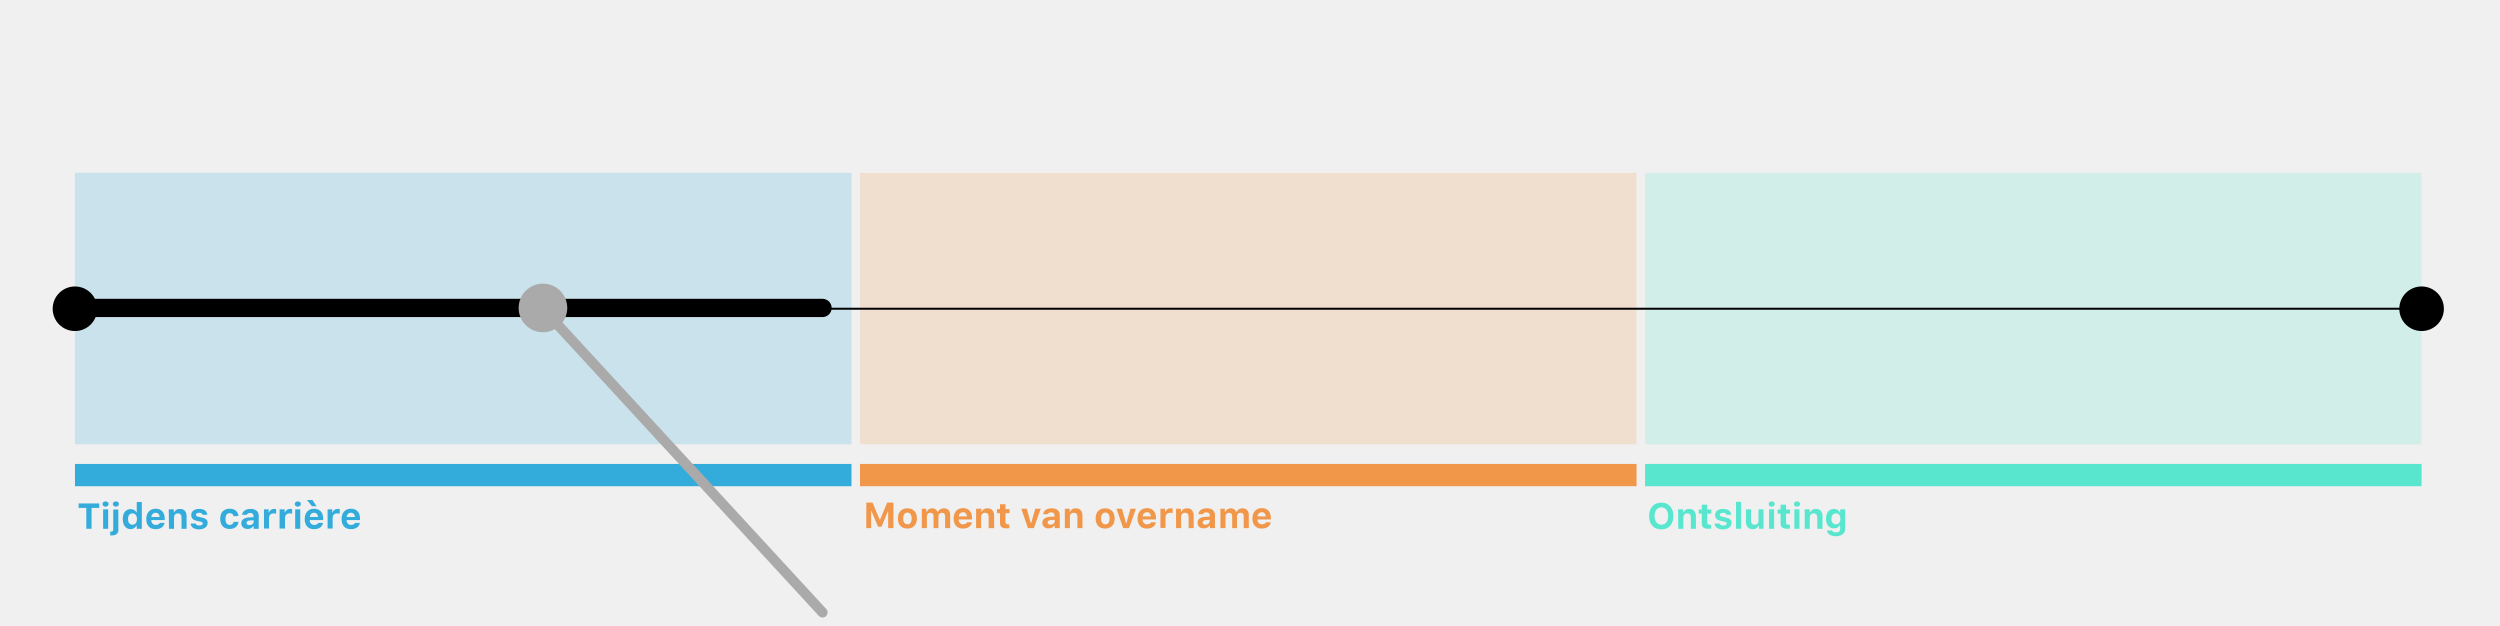
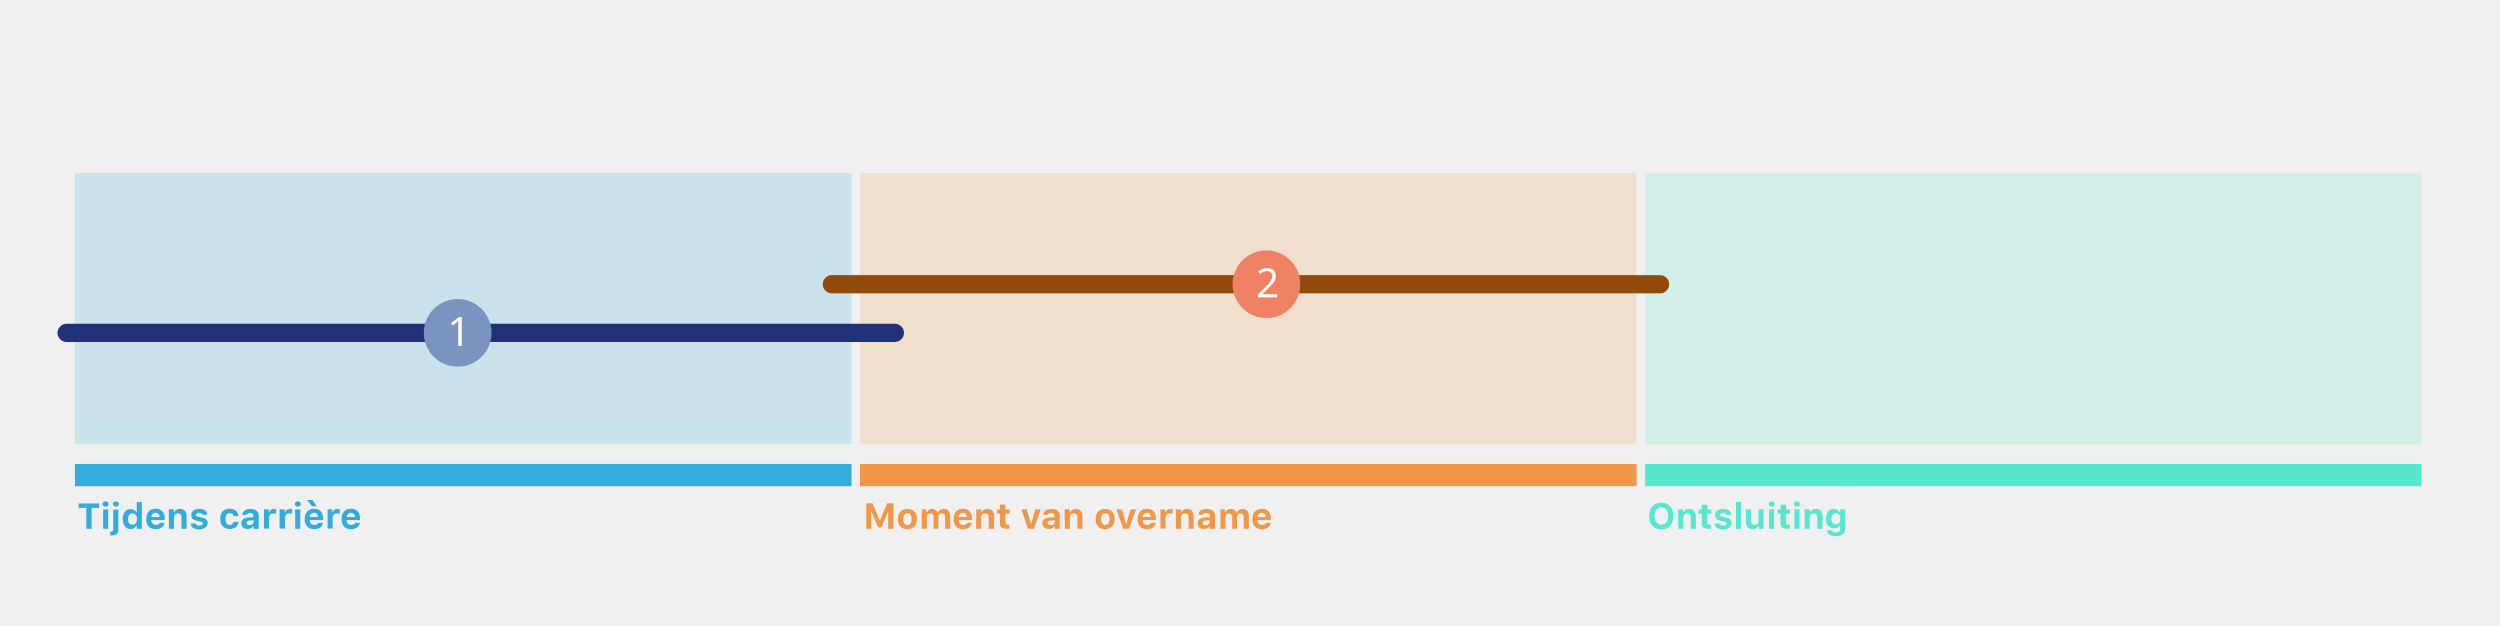
<svg xmlns="http://www.w3.org/2000/svg" version="1.1" id="Layer_1" x="0px" y="0px" viewBox="0 0 1234 308.7" style="enable-background:new 0 0 1234 308.7;" xml:space="preserve">
  <style type="text/css">
- 	.st0{opacity:0.2;fill:#33ACDC;enable-background:new    ;}
- 	.st1{opacity:0.2;fill:#F0974A;enable-background:new    ;}
- 	.st2{opacity:0.2;fill:#58E6CF;enable-background:new    ;}
- 	.st3{fill:none;stroke:#000000;stroke-linecap:round;stroke-miterlimit:10;}
- 	.st4{enable-background:new    ;}
+ 	.st0{enable-background:new    ;}
+ 	.st1{fill:#F0974A;}
+ 	.st2{opacity:0.2;fill:#33ACDC;enable-background:new    ;}
+ 	.st3{opacity:0.2;fill:#F0974A;enable-background:new    ;}
+ 	.st4{opacity:0.2;fill:#58E6CF;enable-background:new    ;}
	.st5{fill:#58E6CF;}
	.st6{fill:#33ACDC;}
- 	.st7{fill:#F0974A;}
- 	.st8{fill:none;stroke:#000000;stroke-width:5;stroke-linecap:round;stroke-linejoin:round;}
- 	.st9{fill:none;stroke:#000000;stroke-width:9;stroke-linecap:round;stroke-linejoin:round;}
- 	.st10{fill:none;stroke:#AAAAAA;stroke-width:5;stroke-linecap:round;}
- 	.st11{fill:#AAAAAA;}
+ 	.st7{fill:none;stroke:#000000;stroke-width:5;stroke-linecap:round;stroke-linejoin:round;}
+ 	.st8{fill:none;stroke:#223278;stroke-width:9;stroke-linecap:round;stroke-linejoin:round;}
+ 	.st9{fill:none;stroke:#914A0C;stroke-width:9;stroke-linecap:round;stroke-linejoin:round;}
+ 	.st10{fill:#F08164;}
+ 	.st11{fill:#FFFFFF;}
+ 	.st12{font-family:'MyriadPro-Semibold';}
+ 	.st13{font-size:20px;}
+ 	.st14{fill:#7B93C1;}
</style>
-   <rect id="Rectangle_10_1_" x="37" y="85.3" class="st0" width="383.3" height="134" />
-   <rect id="Rectangle_11_1_" x="424.5" y="85.3" class="st1" width="383.3" height="134" />
-   <rect id="Rectangle_12_1_" x="812" y="85.3" class="st2" width="383.3" height="134" />
-   <line class="st3" x1="37" y1="152.4" x2="1195.3" y2="152.4" />
-   <g class="st4">
-     <path class="st5" d="M826,254.7c0,4.1-2.3,6.6-6,6.6s-6-2.5-6-6.6c0-4.1,2.4-6.6,6-6.6C823.7,248.1,826,250.7,826,254.7z    M816.7,254.7c0,2.6,1.3,4.3,3.4,4.3c2,0,3.3-1.7,3.3-4.3s-1.3-4.3-3.3-4.3C818,250.4,816.7,252.1,816.7,254.7z" />
+   <g class="st0">
+     <path class="st1" d="M438.4,261v-8.4h-0.1l-3.2,7.7h-1.7l-3.2-7.7H430v8.4h-2.4v-12.6h3.1l3.5,8.4h0.2l3.5-8.4h3.1V261H438.4z" />
+     <path class="st1" d="M443.2,256.2c0-3.1,1.8-5,4.7-5s4.7,1.9,4.7,5c0,3.1-1.8,5-4.7,5C444.9,261.2,443.2,259.4,443.2,256.2z    M450,256.2c0-1.8-0.8-2.9-2.1-2.9c-1.3,0-2.1,1.1-2.1,2.9c0,1.9,0.8,2.9,2.1,2.9C449.2,259.2,450,258.1,450,256.2z" />
+     <path class="st1" d="M454.7,251.4h2.5v1.6h0.2c0.4-1.1,1.4-1.8,2.7-1.8c1.3,0,2.3,0.7,2.7,1.8h0.2c0.4-1.1,1.5-1.8,2.9-1.8   c1.9,0,3.1,1.2,3.1,3.2v6.6h-2.5v-5.9c0-1.1-0.5-1.7-1.6-1.7c-1,0-1.7,0.7-1.7,1.7v5.9h-2.4v-6c0-1-0.6-1.6-1.6-1.6   s-1.7,0.8-1.7,1.8v5.8H455v-9.6H454.7z" />
+     <path class="st1" d="M479.7,258.3c-0.4,1.8-2,2.9-4.4,2.9c-2.9,0-4.6-1.8-4.6-5c0-3.1,1.8-5.1,4.6-5.1c2.8,0,4.5,1.8,4.5,4.8v0.8   h-6.6v0.1c0,1.4,0.9,2.3,2.2,2.3c1,0,1.7-0.4,2-1h2.3V258.3z M473.2,255.2h4.1c-0.1-1.3-0.8-2.1-2-2.1   C474.1,253.2,473.3,254,473.2,255.2z" />
+     <path class="st1" d="M481.9,251.4h2.5v1.5h0.2c0.4-1.1,1.4-1.7,2.8-1.7c2.1,0,3.3,1.3,3.3,3.6v6.2H488v-5.6c0-1.3-0.6-2-1.8-2   c-1.2,0-1.9,0.8-1.9,2.1v5.5h-2.5L481.9,251.4L481.9,251.4z" />
+     <path class="st1" d="M496.3,249.1v2.4h2v2h-2v4.3c0,0.8,0.4,1.2,1.2,1.2c0.3,0,0.5,0,0.7,0v1.9c-0.3,0.1-0.8,0.1-1.3,0.1   c-2.3,0-3.3-0.8-3.3-2.6v-4.9h-1.5v-2h1.5v-2.4H496.3z" />
+     <path class="st1" d="M510.3,261h-2.9l-3.3-9.6h2.7l2,7.1h0.2l2-7.1h2.7L510.3,261z" />
+     <path class="st1" d="M514.5,258.3c0-1.7,1.3-2.7,3.7-2.9l2.3-0.1v-0.8c0-0.8-0.6-1.3-1.6-1.3c-0.9,0-1.5,0.3-1.7,0.9h-2.3   c0.2-1.8,1.8-2.9,4.2-2.9c2.5,0,4,1.2,4,3.3v6.5h-2.5v-1.3h-0.2c-0.5,0.9-1.5,1.4-2.8,1.4C515.8,261.2,514.5,260,514.5,258.3z    M520.6,257.5v-0.7l-1.9,0.1c-1.1,0.1-1.6,0.5-1.6,1.2s0.6,1.1,1.5,1.1C519.7,259.3,520.6,258.5,520.6,257.5z" />
+     <path class="st1" d="M525.5,251.4h2.5v1.5h0.2c0.4-1.1,1.4-1.7,2.8-1.7c2.1,0,3.3,1.3,3.3,3.6v6.2h-2.5v-5.6c0-1.3-0.6-2-1.8-2   s-1.9,0.8-1.9,2.1v5.5h-2.5L525.5,251.4L525.5,251.4z" />
+     <path class="st1" d="M540.8,256.2c0-3.1,1.8-5,4.7-5s4.7,1.9,4.7,5c0,3.1-1.8,5-4.7,5S540.8,259.4,540.8,256.2z M547.7,256.2   c0-1.8-0.8-2.9-2.1-2.9s-2.1,1.1-2.1,2.9c0,1.9,0.8,2.9,2.1,2.9C546.9,259.2,547.7,258.1,547.7,256.2z" />
+     <path class="st1" d="M557.3,261h-2.9l-3.3-9.6h2.7l2,7.1h0.2l2-7.1h2.7L557.3,261z" />
+     <path class="st1" d="M570.5,258.3c-0.4,1.8-2,2.9-4.4,2.9c-2.9,0-4.6-1.8-4.6-5c0-3.1,1.8-5.1,4.6-5.1s4.5,1.8,4.5,4.8v0.8H564v0.1   c0,1.4,0.9,2.3,2.2,2.3c1,0,1.7-0.4,2-1h2.3V258.3z M564,255.2h4.1c-0.1-1.3-0.8-2.1-2-2.1C564.9,253.2,564.1,254,564,255.2z" />
+     <path class="st1" d="M572.6,251.4h2.5v1.5h0.2c0.3-1,1.2-1.7,2.5-1.7c0.3,0,0.8,0,1,0.1v2.3c-0.2-0.1-0.8-0.2-1.2-0.2   c-1.4,0-2.3,0.8-2.3,2.2v5.3h-2.5v-9.5H572.6z" />
+     <path class="st1" d="M580.4,251.4h2.5v1.5h0.2c0.4-1.1,1.4-1.7,2.8-1.7c2.1,0,3.3,1.3,3.3,3.6v6.2h-2.5v-5.6c0-1.3-0.6-2-1.8-2   s-1.9,0.8-1.9,2.1v5.5h-2.5L580.4,251.4L580.4,251.4z" />
+     <path class="st1" d="M591.1,258.3c0-1.7,1.3-2.7,3.7-2.9l2.3-0.1v-0.8c0-0.8-0.6-1.3-1.6-1.3c-0.9,0-1.5,0.3-1.7,0.9h-2.3   c0.2-1.8,1.8-2.9,4.2-2.9c2.5,0,4,1.2,4,3.3v6.5h-2.5v-1.3H597c-0.5,0.9-1.5,1.4-2.8,1.4C592.4,261.2,591.1,260,591.1,258.3z    M597.1,257.5v-0.7l-1.9,0.1c-1.1,0.1-1.6,0.5-1.6,1.2s0.6,1.1,1.5,1.1C596.2,259.3,597.1,258.5,597.1,257.5z" />
+     <path class="st1" d="M602.1,251.4h2.5v1.6h0.2c0.4-1.1,1.4-1.8,2.7-1.8s2.3,0.7,2.7,1.8h0.2c0.4-1.1,1.5-1.8,2.9-1.8   c1.9,0,3.1,1.2,3.1,3.2v6.6h-2.5v-5.9c0-1.1-0.5-1.7-1.6-1.7c-1,0-1.7,0.7-1.7,1.7v5.9h-2.4v-6c0-1-0.6-1.6-1.6-1.6   s-1.7,0.8-1.7,1.8v5.8h-2.5v-9.6H602.1z" />
+     <path class="st1" d="M627.2,258.3c-0.4,1.8-2,2.9-4.4,2.9c-2.9,0-4.6-1.8-4.6-5c0-3.1,1.8-5.1,4.6-5.1s4.5,1.8,4.5,4.8v0.8h-6.6   v0.1c0,1.4,0.9,2.3,2.2,2.3c1,0,1.7-0.4,2-1h2.3V258.3z M620.7,255.2h4.1c-0.1-1.3-0.8-2.1-2-2.1   C621.6,253.2,620.8,254,620.7,255.2z" />
+   </g>
+   <rect id="Rectangle_10_1_" x="37" y="85.3" class="st2" width="383.3" height="134" />
+   <rect id="Rectangle_11_1_" x="424.5" y="85.3" class="st3" width="383.3" height="134" />
+   <rect id="Rectangle_12_1_" x="812" y="85.3" class="st4" width="383.3" height="134" />
+   <g class="st0">
+     <path class="st5" d="M826,254.7c0,4.1-2.3,6.6-6,6.6s-6-2.5-6-6.6c0-4.1,2.4-6.6,6-6.6C823.7,248.1,826,250.7,826,254.7z    M816.7,254.7c0,2.6,1.3,4.3,3.4,4.3c2,0,3.3-1.7,3.3-4.3c0-2.6-1.3-4.3-3.3-4.3C818,250.4,816.7,252.1,816.7,254.7z" />
    <path class="st5" d="M828.3,251.4h2.5v1.5h0.2c0.4-1.1,1.4-1.7,2.8-1.7c2.1,0,3.3,1.3,3.3,3.6v6.2h-2.5v-5.6c0-1.3-0.6-2-1.8-2   s-1.9,0.8-1.9,2.1v5.5h-2.5L828.3,251.4L828.3,251.4z" />
    <path class="st5" d="M842.7,249.1v2.4h2v2h-2v4.3c0,0.8,0.4,1.2,1.2,1.2c0.3,0,0.5,0,0.7,0v1.9c-0.3,0.1-0.8,0.1-1.3,0.1   c-2.3,0-3.3-0.8-3.3-2.6v-4.9h-1.5v-2h1.5v-2.4H842.7z" />
    <path class="st5" d="M850.5,251.2c2.4,0,3.9,1,4,2.9h-2.3c-0.1-0.6-0.7-1-1.7-1c-0.9,0-1.6,0.4-1.6,1c0,0.5,0.4,0.8,1.3,1l1.8,0.4   c1.9,0.4,2.7,1.2,2.7,2.6c0,1.9-1.7,3.2-4.2,3.2s-4.1-1-4.2-2.9h2.5c0.2,0.7,0.8,1,1.8,1s1.7-0.4,1.7-1c0-0.5-0.4-0.8-1.2-0.9   l-1.7-0.4c-1.9-0.4-2.8-1.3-2.8-2.8C846.5,252.4,848.1,251.2,850.5,251.2z" />
    <path class="st5" d="M856.9,247.7h2.5V261h-2.5V247.7z" />
    <path class="st5" d="M870.7,261h-2.5v-1.5H868c-0.5,1.1-1.3,1.7-2.8,1.7c-2.1,0-3.4-1.3-3.4-3.5v-6.3h2.5v5.6c0,1.3,0.6,2,1.8,2   c1.3,0,1.9-0.8,1.9-2.1v-5.5h2.5v9.6H870.7z" />
    <path class="st5" d="M873,248.8c0-0.8,0.6-1.3,1.5-1.3s1.5,0.5,1.5,1.3c0,0.7-0.6,1.3-1.5,1.3S873,249.5,873,248.8z M873.2,251.4   h2.5v9.6h-2.5V251.4z" />
    <path class="st5" d="M881.6,249.1v2.4h2v2h-2v4.3c0,0.8,0.4,1.2,1.2,1.2c0.3,0,0.5,0,0.7,0v1.9c-0.3,0.1-0.8,0.1-1.3,0.1   c-2.3,0-3.3-0.8-3.3-2.6v-4.9h-1.5v-2h1.5v-2.4H881.6z" />
    <path class="st5" d="M885.5,248.8c0-0.8,0.6-1.3,1.5-1.3s1.5,0.5,1.5,1.3c0,0.7-0.6,1.3-1.5,1.3C886,250.1,885.5,249.5,885.5,248.8   z M885.7,251.4h2.5v9.6h-2.5V251.4z" />
    <path class="st5" d="M890.8,251.4h2.5v1.5h0.2c0.4-1.1,1.4-1.7,2.8-1.7c2.1,0,3.3,1.3,3.3,3.6v6.2H897v-5.6c0-1.3-0.6-2-1.8-2   s-1.9,0.8-1.9,2.1v5.5h-2.5V251.4z" />
    <path class="st5" d="M901.8,261.8h2.5c0.1,0.6,0.8,1,1.9,1c1.4,0,2.1-0.6,2.1-1.7v-1.8h-0.2c-0.5,1-1.5,1.5-2.9,1.5   c-2.4,0-3.9-1.9-3.9-4.7c0-3,1.5-4.9,3.9-4.9c1.3,0,2.4,0.6,2.9,1.7h0.2v-1.5h2.5v9.6c0,2.3-1.8,3.7-4.7,3.7   C903.6,264.6,901.9,263.5,901.8,261.8z M908.4,256.1c0-1.7-0.8-2.7-2.2-2.7s-2.2,1.1-2.2,2.7c0,1.7,0.8,2.7,2.2,2.7   S908.4,257.8,908.4,256.1z" />
  </g>
-   <g class="st4">
+   <g class="st0">
    <path class="st6" d="M42.6,261v-10.3h-3.8v-2.2H49v2.2h-3.8V261H42.6z" />
    <path class="st6" d="M50.6,248.8c0-0.8,0.6-1.3,1.5-1.3s1.5,0.5,1.5,1.3c0,0.7-0.6,1.3-1.5,1.3C51.2,250.1,50.6,249.5,50.6,248.8z    M50.9,251.4h2.5v9.6h-2.5V251.4z" />
    <path class="st6" d="M58.5,261.3c0,2-1.2,3-3.4,3c-0.2,0-0.6,0-0.7,0v-1.9c0.1,0,0.2,0,0.3,0c0.9,0,1.2-0.3,1.2-1.1v-9.8h2.5v9.8   H58.5z M55.7,248.8c0-0.8,0.6-1.3,1.5-1.3s1.5,0.5,1.5,1.3c0,0.7-0.6,1.3-1.5,1.3S55.7,249.5,55.7,248.8z" />
    <path class="st6" d="M60.6,256.2c0-3.1,1.5-4.9,3.9-4.9c1.3,0,2.4,0.6,2.9,1.7h0.1v-5.2H70V261h-2.5v-1.5h-0.2   c-0.5,1-1.6,1.7-2.9,1.7C62.1,261.1,60.6,259.3,60.6,256.2z M63.2,256.2c0,1.8,0.8,2.8,2.2,2.8s2.2-1.1,2.2-2.8   c0-1.7-0.8-2.8-2.2-2.8S63.2,254.4,63.2,256.2z" />
    <path class="st6" d="M81.2,258.3c-0.4,1.8-2,2.9-4.4,2.9c-2.9,0-4.6-1.8-4.6-5c0-3.1,1.8-5.1,4.6-5.1c2.8,0,4.5,1.8,4.5,4.8v0.8   h-6.6v0.1c0,1.4,0.9,2.3,2.2,2.3c1,0,1.7-0.4,2-1h2.3V258.3z M74.7,255.2h4.1c-0.1-1.3-0.8-2.1-2-2.1   C75.6,253.1,74.8,254,74.7,255.2z" />
    <path class="st6" d="M83.3,251.4h2.5v1.5H86c0.4-1.1,1.4-1.7,2.8-1.7c2.1,0,3.3,1.3,3.3,3.6v6.2h-2.5v-5.6c0-1.3-0.6-2-1.8-2   c-1.2,0-1.9,0.8-1.9,2.1v5.5h-2.5L83.3,251.4L83.3,251.4z" />
    <path class="st6" d="M98.3,251.2c2.4,0,3.9,1,4,2.9H100c-0.1-0.6-0.7-1-1.7-1c-0.9,0-1.6,0.4-1.6,1c0,0.5,0.4,0.8,1.3,1l1.8,0.4   c1.9,0.4,2.7,1.2,2.7,2.6c0,1.9-1.7,3.2-4.2,3.2s-4.1-1-4.2-2.9h2.5c0.2,0.7,0.8,1,1.8,1s1.7-0.4,1.7-1c0-0.5-0.4-0.8-1.2-0.9   l-1.7-0.4c-1.9-0.4-2.8-1.3-2.8-2.8C94.3,252.4,95.9,251.2,98.3,251.2z" />
-     <path class="st6" d="M115.3,254.8c-0.2-0.9-0.8-1.5-1.9-1.5c-1.4,0-2.1,1-2.1,2.9c0,1.9,0.8,2.9,2.1,2.9c1,0,1.7-0.5,1.9-1.5h2.4   c-0.2,2.1-1.8,3.5-4.3,3.5c-3,0-4.7-1.8-4.7-5s1.7-5,4.7-5c2.5,0,4.1,1.4,4.3,3.6L115.3,254.8L115.3,254.8z" />
+     <path class="st6" d="M115.3,254.8c-0.2-0.9-0.8-1.5-1.9-1.5c-1.4,0-2.1,1-2.1,2.9c0,1.9,0.8,2.9,2.1,2.9c1,0,1.7-0.5,1.9-1.5h2.4   c-0.2,2.1-1.8,3.5-4.3,3.5c-3,0-4.7-1.8-4.7-5c0-3.2,1.7-5,4.7-5c2.5,0,4.1,1.4,4.3,3.6L115.3,254.8L115.3,254.8z" />
    <path class="st6" d="M119.1,258.3c0-1.7,1.3-2.7,3.7-2.9l2.3-0.1v-0.8c0-0.8-0.6-1.3-1.6-1.3c-0.9,0-1.5,0.3-1.7,0.9h-2.3   c0.2-1.8,1.8-2.9,4.2-2.9c2.5,0,4,1.2,4,3.3v6.5h-2.5v-1.3H125c-0.5,0.9-1.5,1.4-2.8,1.4C120.4,261.1,119.1,260,119.1,258.3z    M125.2,257.5v-0.7l-1.9,0.1c-1.1,0.1-1.6,0.5-1.6,1.2s0.6,1.1,1.5,1.1C124.3,259.2,125.2,258.5,125.2,257.5z" />
    <path class="st6" d="M130.1,251.4h2.5v1.5h0.2c0.3-1,1.2-1.7,2.5-1.7c0.3,0,0.8,0,1,0.1v2.3c-0.2-0.1-0.8-0.2-1.2-0.2   c-1.4,0-2.3,0.8-2.3,2.2v5.3h-2.5v-9.5H130.1z" />
    <path class="st6" d="M138,251.4h2.5v1.5h0.2c0.3-1,1.2-1.7,2.5-1.7c0.3,0,0.8,0,1,0.1v2.3c-0.2-0.1-0.8-0.2-1.2-0.2   c-1.4,0-2.3,0.8-2.3,2.2v5.3H138V251.4z" />
    <path class="st6" d="M145.5,248.8c0-0.8,0.6-1.3,1.5-1.3s1.5,0.5,1.5,1.3c0,0.7-0.6,1.3-1.5,1.3S145.5,249.5,145.5,248.8z    M145.7,251.4h2.5v9.6h-2.5V251.4z" />
    <path class="st6" d="M159.4,258.3c-0.4,1.8-2,2.9-4.4,2.9c-2.9,0-4.6-1.8-4.6-5c0-3.1,1.8-5.1,4.6-5.1s4.5,1.8,4.5,4.8v0.8h-6.6   v0.1c0,1.4,0.9,2.3,2.2,2.3c1,0,1.7-0.4,2-1h2.3V258.3z M154,249.9l-2.5-3.1h2.7l2.1,3.1H154z M152.9,255.2h4.1   c-0.1-1.3-0.8-2.1-2-2.1C153.8,253.1,153,254,152.9,255.2z" />
    <path class="st6" d="M161.5,251.4h2.5v1.5h0.2c0.3-1,1.2-1.7,2.5-1.7c0.3,0,0.8,0,1,0.1v2.3c-0.2-0.1-0.8-0.2-1.2-0.2   c-1.4,0-2.3,0.8-2.3,2.2v5.3h-2.5v-9.5H161.5z" />
    <path class="st6" d="M177.6,258.3c-0.4,1.8-2,2.9-4.4,2.9c-2.9,0-4.6-1.8-4.6-5c0-3.1,1.8-5.1,4.6-5.1s4.5,1.8,4.5,4.8v0.8h-6.6   v0.1c0,1.4,0.9,2.3,2.2,2.3c1,0,1.7-0.4,2-1h2.3V258.3z M171.1,255.2h4.1c-0.1-1.3-0.8-2.1-2-2.1C172,253.1,171.2,254,171.1,255.2z   " />
  </g>
  <rect id="Rectangle_10" x="37" y="229" class="st6" width="383.3" height="11" />
-   <rect id="Rectangle_11" x="424.5" y="229" class="st7" width="383.3" height="11" />
+   <rect id="Rectangle_11" x="424.5" y="229" class="st1" width="383.3" height="11" />
  <rect id="Rectangle_12" x="812" y="229" class="st5" width="383.3" height="11" />
-   <path class="st8" d="M469.7,167.8" />
-   <line class="st9" x1="38.6" y1="152" x2="406" y2="152" />
-   <line id="Line_7_1_" class="st10" x1="406" y1="302.3" x2="268" y2="152.4" />
-   <g id="Component_1_17" transform="translate(0 132.5)">
-     <circle id="Ellipse_1" cx="37" cy="19.9" r="11" />
-   </g>
-   <g id="Component_1_18" transform="translate(1212 132.5)">
-     <circle id="Ellipse_1-2" cx="-16.7" cy="19.9" r="11" />
-   </g>
-   <circle id="Ellipse_47_2_" class="st11" cx="268" cy="152" r="12" />
-   <g class="st4">
-     <path class="st7" d="M438.4,260.7v-8.4h-0.1l-3.2,7.7h-1.7l-3.2-7.7H430v8.4h-2.4v-12.6h3.1l3.5,8.4h0.2l3.5-8.4h3.1v12.6H438.4z" />
-     <path class="st7" d="M443.2,255.9c0-3.1,1.8-5,4.7-5s4.7,1.9,4.7,5c0,3.1-1.8,5-4.7,5C444.9,260.9,443.2,259.1,443.2,255.9z    M450,255.9c0-1.8-0.8-2.9-2.1-2.9c-1.3,0-2.1,1.1-2.1,2.9c0,1.9,0.8,2.9,2.1,2.9C449.2,258.9,450,257.8,450,255.9z" />
-     <path class="st7" d="M454.7,251.1h2.5v1.6h0.2c0.4-1.1,1.4-1.8,2.7-1.8c1.3,0,2.3,0.7,2.7,1.8h0.2c0.4-1.1,1.5-1.8,2.9-1.8   c1.9,0,3.1,1.2,3.1,3.2v6.6h-2.5v-5.9c0-1.1-0.5-1.7-1.6-1.7c-1,0-1.7,0.7-1.7,1.7v5.9h-2.4v-6c0-1-0.6-1.6-1.6-1.6   c-1,0-1.7,0.8-1.7,1.8v5.8h-2.5V251.1z" />
-     <path class="st7" d="M479.7,258c-0.4,1.8-2,2.9-4.4,2.9c-2.9,0-4.6-1.8-4.6-5c0-3.1,1.8-5.1,4.6-5.1c2.8,0,4.5,1.8,4.5,4.8v0.8   h-6.6v0.1c0,1.4,0.9,2.3,2.2,2.3c1,0,1.7-0.4,2-1H479.7z M473.2,254.9h4.1c-0.1-1.3-0.8-2.1-2-2.1   C474.1,252.9,473.3,253.7,473.2,254.9z" />
-     <path class="st7" d="M481.9,251.1h2.5v1.5h0.2c0.4-1.1,1.4-1.7,2.8-1.7c2.1,0,3.3,1.3,3.3,3.6v6.2H488v-5.6c0-1.3-0.6-2-1.8-2   c-1.2,0-1.9,0.8-1.9,2.1v5.5h-2.5V251.1z" />
-     <path class="st7" d="M496.3,248.9v2.4h2v2h-2v4.3c0,0.8,0.4,1.2,1.2,1.2c0.3,0,0.5,0,0.7,0v1.9c-0.3,0.1-0.8,0.1-1.3,0.1   c-2.3,0-3.3-0.8-3.3-2.6v-4.9h-1.5v-2h1.5v-2.4H496.3z" />
-     <path class="st7" d="M510.3,260.7h-2.9l-3.3-9.6h2.7l2,7.1h0.2l2-7.1h2.7L510.3,260.7z" />
-     <path class="st7" d="M514.5,258c0-1.7,1.3-2.7,3.7-2.9l2.3-0.1v-0.8c0-0.8-0.6-1.3-1.6-1.3c-0.9,0-1.5,0.3-1.7,0.9h-2.3   c0.2-1.8,1.8-2.9,4.2-2.9c2.5,0,4,1.2,4,3.3v6.5h-2.5v-1.3h-0.2c-0.5,0.9-1.5,1.4-2.8,1.4C515.8,260.9,514.5,259.8,514.5,258z    M520.6,257.3v-0.7l-1.9,0.1c-1.1,0.1-1.6,0.5-1.6,1.2c0,0.7,0.6,1.1,1.5,1.1C519.7,259,520.6,258.2,520.6,257.3z" />
-     <path class="st7" d="M525.5,251.1h2.5v1.5h0.2c0.4-1.1,1.4-1.7,2.8-1.7c2.1,0,3.3,1.3,3.3,3.6v6.2h-2.5v-5.6c0-1.3-0.6-2-1.8-2   c-1.2,0-1.9,0.8-1.9,2.1v5.5h-2.5V251.1z" />
-     <path class="st7" d="M540.8,255.9c0-3.1,1.8-5,4.7-5s4.7,1.9,4.7,5c0,3.1-1.8,5-4.7,5S540.8,259.1,540.8,255.9z M547.7,255.9   c0-1.8-0.8-2.9-2.1-2.9c-1.3,0-2.1,1.1-2.1,2.9c0,1.9,0.8,2.9,2.1,2.9C546.9,258.9,547.7,257.8,547.7,255.9z" />
-     <path class="st7" d="M557.3,260.7h-2.9l-3.3-9.6h2.7l2,7.1h0.2l2-7.1h2.7L557.3,260.7z" />
-     <path class="st7" d="M570.5,258c-0.4,1.8-2,2.9-4.4,2.9c-2.9,0-4.6-1.8-4.6-5c0-3.1,1.8-5.1,4.6-5.1c2.8,0,4.5,1.8,4.5,4.8v0.8H564   v0.1c0,1.4,0.9,2.3,2.2,2.3c1,0,1.7-0.4,2-1H570.5z M564,254.9h4.1c-0.1-1.3-0.8-2.1-2-2.1C564.9,252.9,564.1,253.7,564,254.9z" />
-     <path class="st7" d="M572.6,251.1h2.5v1.5h0.2c0.3-1,1.2-1.7,2.5-1.7c0.3,0,0.8,0,1,0.1v2.3c-0.2-0.1-0.8-0.2-1.2-0.2   c-1.4,0-2.3,0.8-2.3,2.2v5.3h-2.5V251.1z" />
-     <path class="st7" d="M580.4,251.1h2.5v1.5h0.2c0.4-1.1,1.4-1.7,2.8-1.7c2.1,0,3.3,1.3,3.3,3.6v6.2h-2.5v-5.6c0-1.3-0.6-2-1.8-2   c-1.2,0-1.9,0.8-1.9,2.1v5.5h-2.5V251.1z" />
-     <path class="st7" d="M591.1,258c0-1.7,1.3-2.7,3.7-2.9l2.3-0.1v-0.8c0-0.8-0.6-1.3-1.6-1.3c-0.9,0-1.5,0.3-1.7,0.9h-2.3   c0.2-1.8,1.8-2.9,4.2-2.9c2.5,0,4,1.2,4,3.3v6.5h-2.5v-1.3H597c-0.5,0.9-1.5,1.4-2.8,1.4C592.4,260.9,591.1,259.8,591.1,258z    M597.1,257.3v-0.7l-1.9,0.1c-1.1,0.1-1.6,0.5-1.6,1.2c0,0.7,0.6,1.1,1.5,1.1C596.2,259,597.1,258.2,597.1,257.3z" />
-     <path class="st7" d="M602.1,251.1h2.5v1.6h0.2c0.4-1.1,1.4-1.8,2.7-1.8c1.3,0,2.3,0.7,2.7,1.8h0.2c0.4-1.1,1.5-1.8,2.9-1.8   c1.9,0,3.1,1.2,3.1,3.2v6.6h-2.5v-5.9c0-1.1-0.5-1.7-1.6-1.7c-1,0-1.7,0.7-1.7,1.7v5.9h-2.4v-6c0-1-0.6-1.6-1.6-1.6   c-1,0-1.7,0.8-1.7,1.8v5.8h-2.5V251.1z" />
-     <path class="st7" d="M627.2,258c-0.4,1.8-2,2.9-4.4,2.9c-2.9,0-4.6-1.8-4.6-5c0-3.1,1.8-5.1,4.6-5.1c2.8,0,4.5,1.8,4.5,4.8v0.8   h-6.6v0.1c0,1.4,0.9,2.3,2.2,2.3c1,0,1.7-0.4,2-1H627.2z M620.7,254.9h4.1c-0.1-1.3-0.8-2.1-2-2.1   C621.6,252.9,620.8,253.7,620.7,254.9z" />
-   </g>
+   <path class="st7" d="M469.7,167.8" />
+   <line class="st8" x1="32.9" y1="164.3" x2="441.7" y2="164.3" />
+   <line class="st9" x1="410.6" y1="140.3" x2="819.4" y2="140.3" />
+   <circle id="Ellipse_47_3_" class="st10" cx="625.1" cy="140.3" r="16.7" />
+   <text transform="matrix(1 0 0 1 619.96 146.8)" class="st11 st12 st13">2</text>
+   <circle id="Ellipse_47_1_" class="st14" cx="225.9" cy="164.3" r="16.7" />
+   <text transform="matrix(1 0 0 1 220.8381 170.8)" class="st11 st12 st13">1</text>
</svg>
